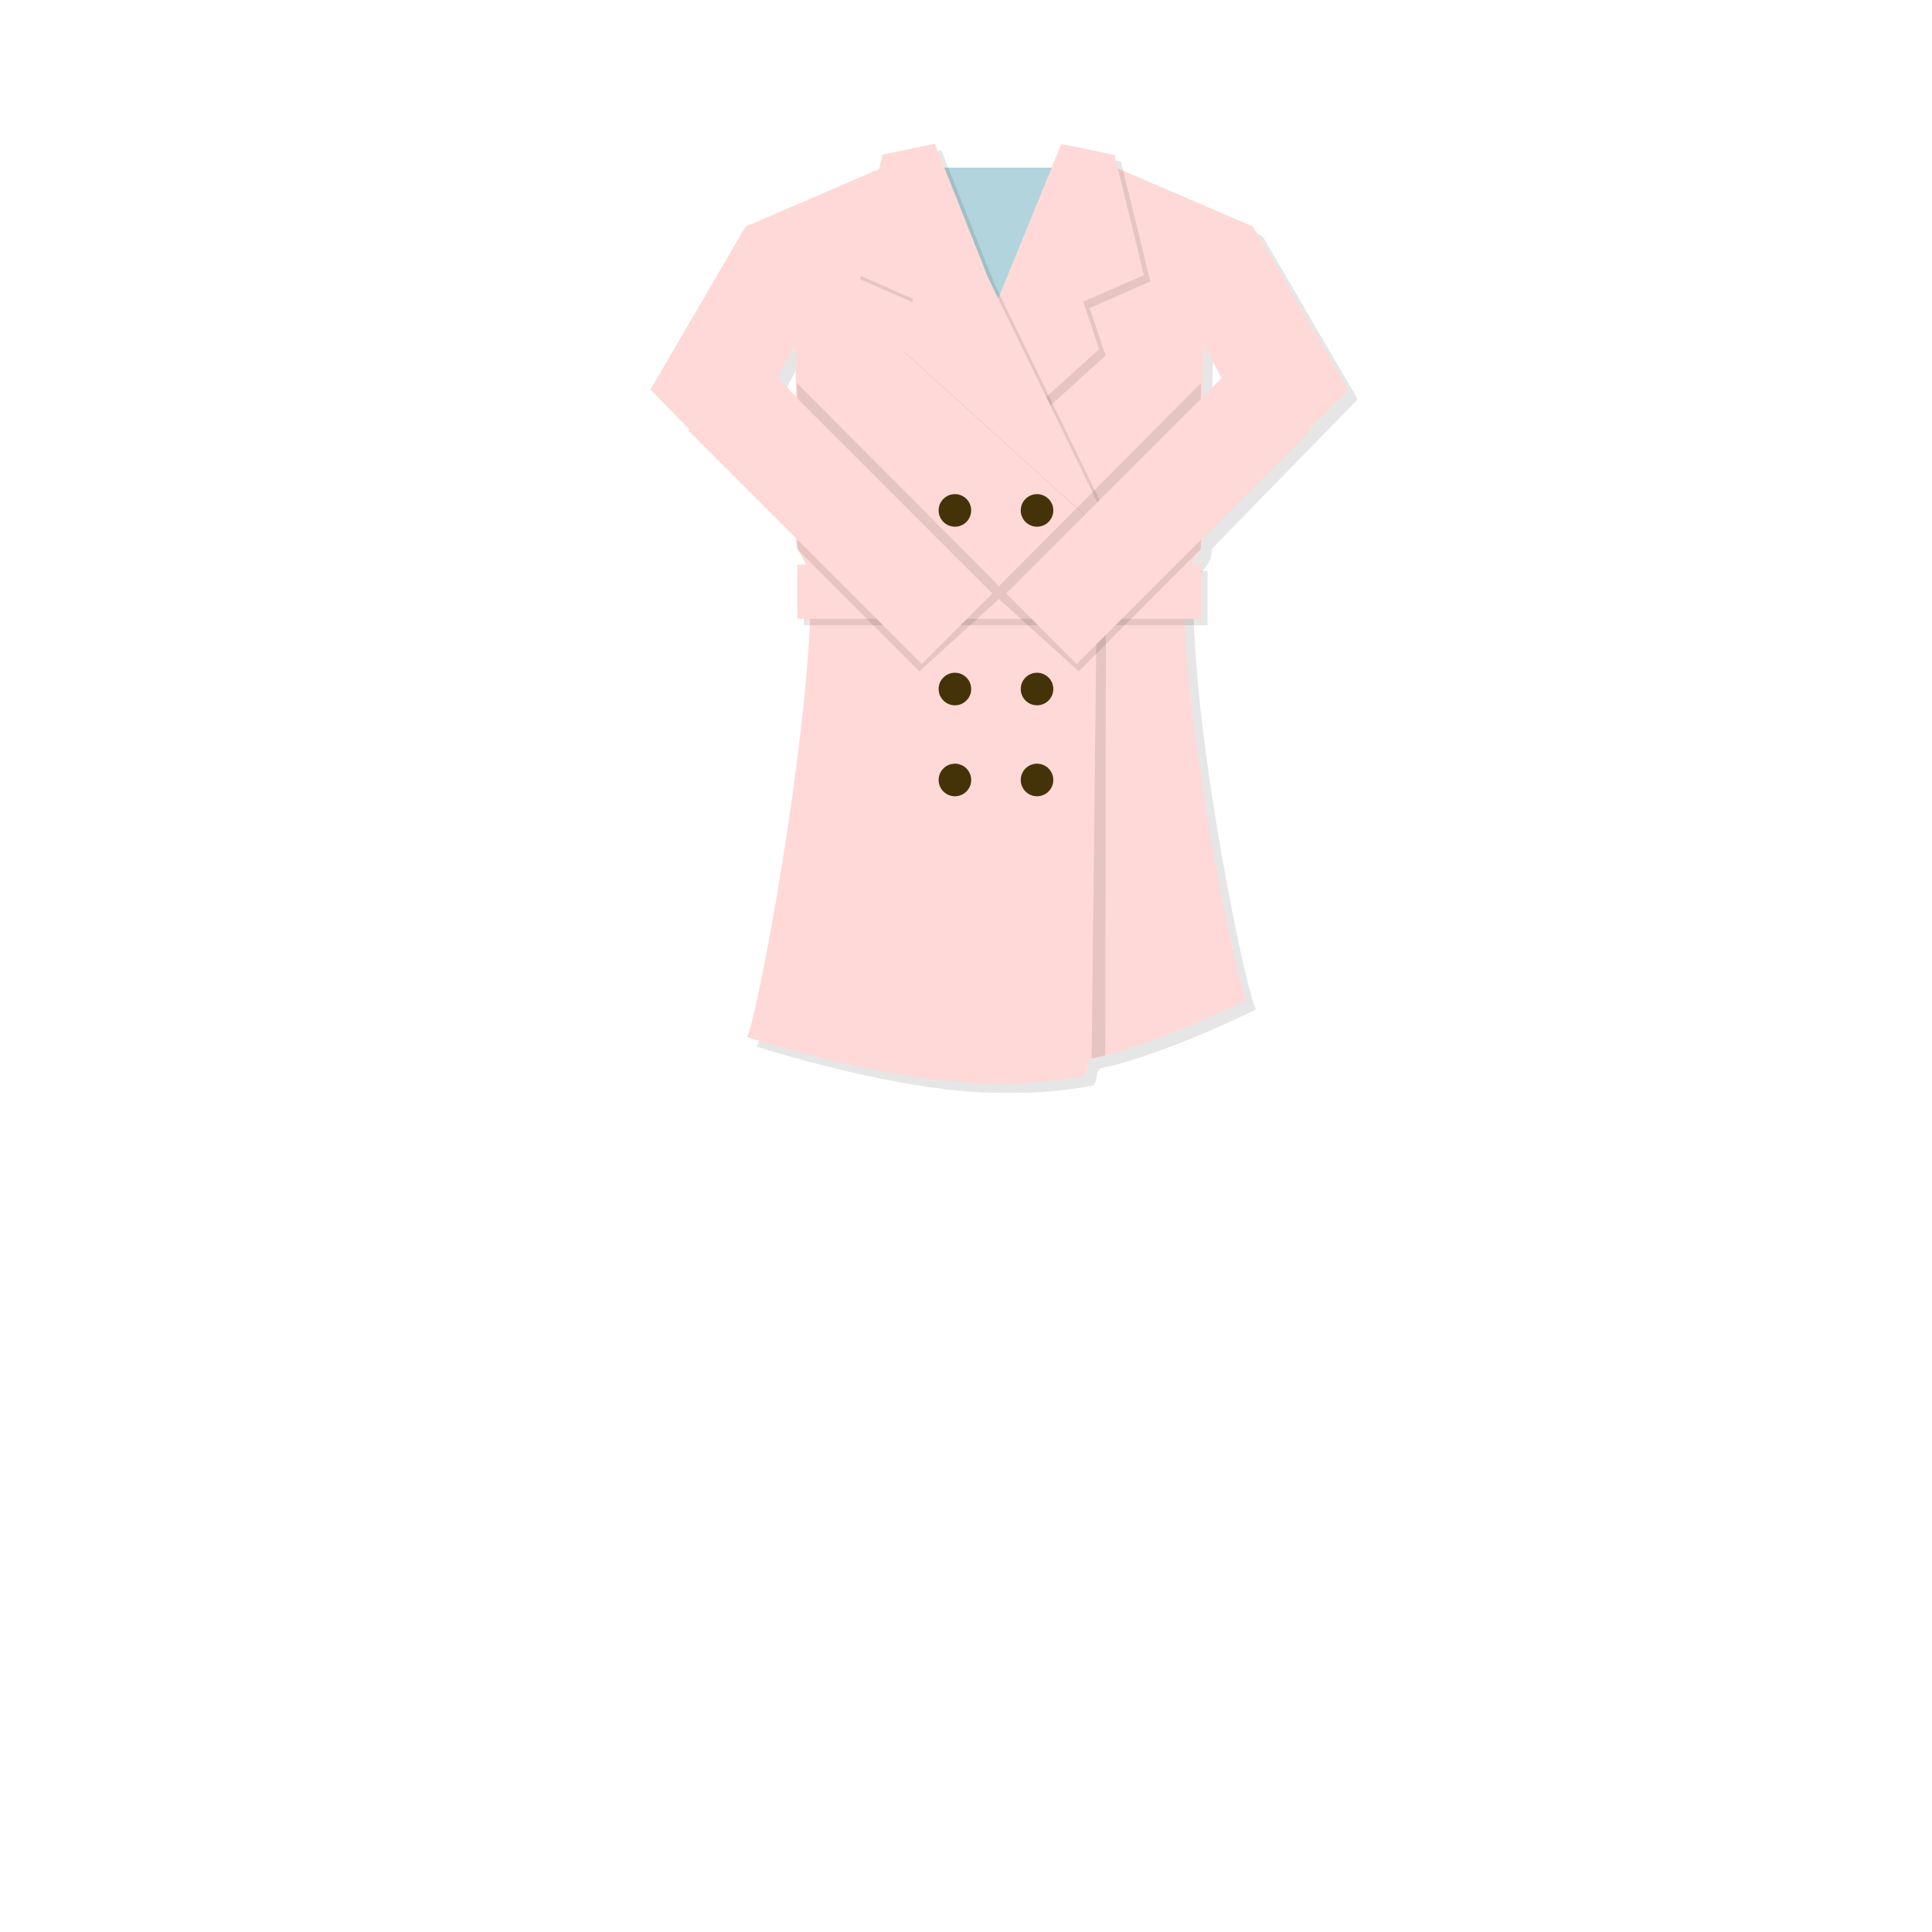
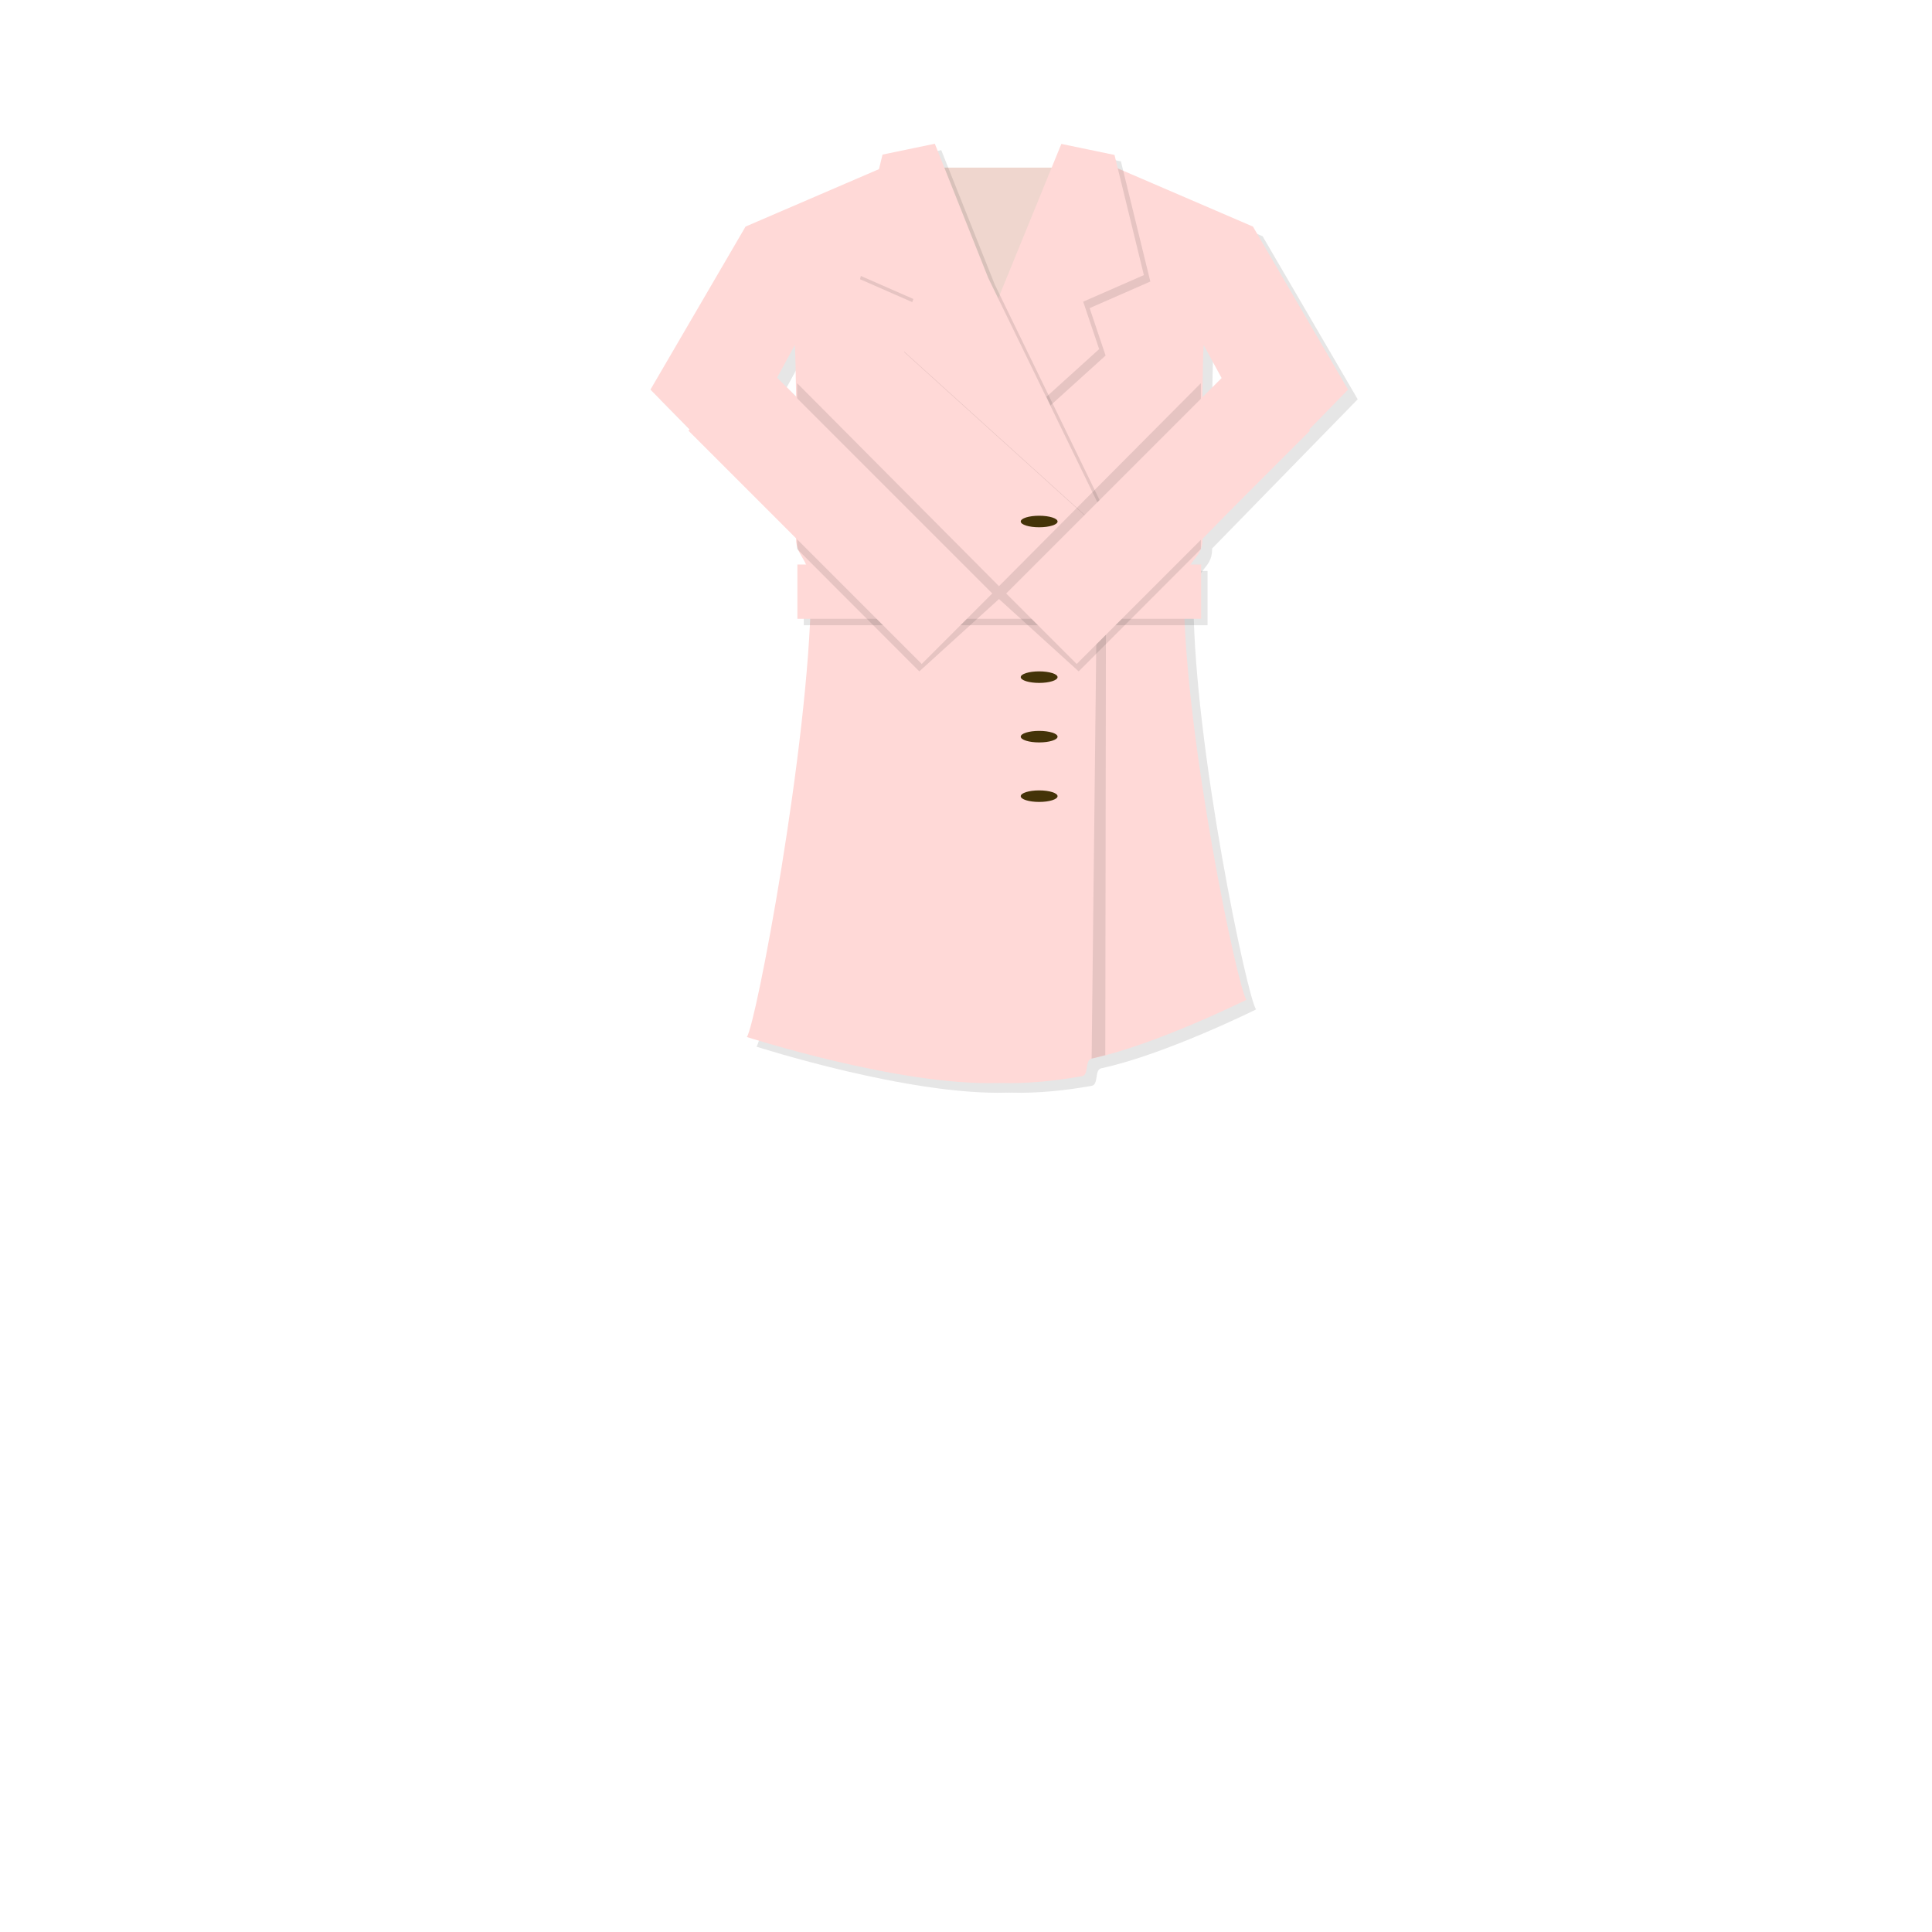
<svg xmlns="http://www.w3.org/2000/svg" version="1.1" id="레이어_1" x="0px" y="0px" width="600px" height="600px" viewBox="0 0 600 600" enable-background="new 0 0 600 600" xml:space="preserve">
  <g id="레이어_3">
</g>
  <g id="레이어_1_1_">
    <g id="레이어_2_1_" display="none">
      <rect x="196.5" y="45" display="inline" fill="none" stroke="#000000" stroke-miterlimit="10" width="229" height="229" />
      <rect x="196.5" y="284.241" display="inline" fill="none" stroke="#000000" stroke-miterlimit="10" width="229" height="272.759" />
      <rect x="440.5" y="45" display="inline" fill="none" stroke="#000000" stroke-miterlimit="10" width="127" height="127" />
      <rect x="440.5" y="188.833" display="inline" fill="none" stroke="#000000" stroke-miterlimit="10" width="127" height="127" />
      <rect x="440.5" y="333.5" display="inline" fill="none" stroke="#000000" stroke-miterlimit="10" width="127" height="223.5" />
    </g>
    <g id="레이어_1_3_">
	</g>
    <g id="레이어_2">
	</g>
  </g>
-   <rect x="283.5" y="52.055" fill="#B1D4DD" width="52" height="57.445" />
+   <rect x="283.5" y="52.055" fill="#EFD6CE" width="52" height="57.445" />
  <g>
    <g opacity="0.1">
-       <path d="M421.652,124l-29.536-50.631l-42.541-18.314c-0.456,9.213-18.675,52.137-36.571,52.137    c-17.897,0-35.472-42.924-35.927-52.137l-42.541,18.314L205,124l45.214,45.973c-0.079,6.516,4.806,6.05,4.647,17.24    c-0.671,47.288-17.123,134.152-19.921,137.839c0,0,47.228,15.212,77.714,14.277v0.023c0.224-0.011,0.447-0.018,0.672-0.026    c0.224,0.01,0.447,0.017,0.672,0.026v-0.023c8.137,0.249,16.754-0.651,25.016-2.106c2.262-0.397,0.809-4.99,3-5.46    c19.795-4.235,48.074-18.271,48.074-18.271c-2.725-3.591-19.158-81.661-19.427-125.991c-0.071-11.787,5.868-10.036,5.78-17.166    L421.652,124z M249.84,110.157c0.16,2.453,0.307,8.218,0.403,16.042l-5.912-5.912L249.84,110.157z M376.404,126.572    c0.097-8.016,0.246-13.923,0.408-16.415l5.639,10.369L376.404,126.572z" />
+       <path d="M421.652,124l-29.536-50.631l-42.541-18.314c-0.456,9.213-18.675,52.137-36.571,52.137    c-17.897,0-35.472-42.924-35.927-52.137l-42.541,18.314L205,124l45.214,45.973c-0.079,6.516,4.806,6.05,4.647,17.24    c-0.671,47.288-17.123,134.152-19.921,137.839c0,0,47.228,15.212,77.714,14.277v0.022c0.224-0.011,0.447-0.018,0.672-0.025    c0.224,0.01,0.447,0.017,0.672,0.025v-0.022c8.137,0.249,16.754-0.651,25.016-2.106c2.262-0.396,0.809-4.989,3-5.46    c19.795-4.234,48.074-18.271,48.074-18.271c-2.725-3.591-19.158-81.661-19.427-125.991c-0.071-11.787,5.868-10.036,5.78-17.166    L421.652,124z M249.84,110.157c0.16,2.453,0.307,8.218,0.403,16.042l-5.912-5.912L249.84,110.157z M376.404,126.572    c0.097-8.016,0.246-13.923,0.408-16.415l5.639,10.369L376.404,126.572z" />
    </g>
    <g>
      <g>
-         <path fill="#FFD9D7" d="M418.652,121l-29.536-50.631l-42.541-18.314c-0.456,9.213-18.675,52.137-36.571,52.137     c-17.897,0-35.472-42.924-35.927-52.137l-42.541,18.314L202,121l45.214,45.973c-0.079,6.516,4.806,6.05,4.647,17.24     c-0.671,47.288-17.123,134.152-19.921,137.839c0,0,47.228,15.212,77.714,14.277v0.023c0.224-0.011,0.447-0.018,0.672-0.026     c0.224,0.01,0.447,0.017,0.672,0.026v-0.023c8.137,0.249,16.754-0.651,25.016-2.106c2.262-0.397,0.809-4.99,3-5.46     c19.795-4.235,48.074-18.271,48.074-18.271c-2.725-3.591-19.158-81.661-19.427-125.991c-0.071-11.787,5.868-10.036,5.78-17.166     L418.652,121z M246.84,107.157c0.16,2.453,0.307,8.218,0.403,16.042l-5.912-5.912L246.84,107.157z M373.404,123.572     c0.097-8.016,0.246-13.923,0.408-16.415l5.639,10.369L373.404,123.572z" />
+         <path fill="#FFD9D7" d="M418.652,121l-29.536-50.631l-42.541-18.314c-0.456,9.213-18.675,52.137-36.571,52.137     c-17.897,0-35.472-42.924-35.927-52.137l-42.541,18.314L202,121l45.214,45.973c-0.079,6.516,4.806,6.05,4.647,17.24     c-0.671,47.288-17.123,134.152-19.921,137.839c0,0,47.228,15.212,77.714,14.277v0.022c0.224-0.011,0.447-0.018,0.672-0.025     c0.224,0.01,0.447,0.017,0.672,0.025v-0.022c8.137,0.249,16.754-0.651,25.016-2.106c2.262-0.396,0.809-4.989,3-5.46     c19.795-4.234,48.074-18.271,48.074-18.271c-2.725-3.591-19.158-81.661-19.427-125.991c-0.071-11.787,5.868-10.036,5.78-17.166     L418.652,121z M246.84,107.157c0.16,2.453,0.307,8.218,0.403,16.042l-5.912-5.912L246.84,107.157z M373.404,123.572     c0.097-8.016,0.246-13.923,0.408-16.415l5.639,10.369L373.404,123.572z" />
      </g>
    </g>
  </g>
  <g>
    <g opacity="0.1">
      <polygon points="312.004,94.705 331.611,46.692 348.12,50.123 357.243,87.433 338.396,95.691 343.35,110.418 326.223,125.917       " />
    </g>
    <g>
      <polygon fill="#FFD9D7" points="310.004,92.705 329.611,44.692 346.12,48.123 355.243,85.433 336.396,93.691 341.35,108.418     324.223,123.917   " />
    </g>
  </g>
  <g>
    <g opacity="0.1">
      <polygon points="308.909,88.318 292.319,46.634 276.077,50.009 267.1,86.718 285.644,94.844 280.77,109.334 339.663,162.624     346.566,165.75   " />
    </g>
    <g>
      <polygon fill="#FFD9D7" points="306.909,86.318 290.319,44.634 274.077,48.009 265.1,84.718 283.644,92.844 278.77,107.334     337.663,160.624 344.566,163.75   " />
    </g>
  </g>
  <circle fill="#443308" cx="296.556" cy="183.333" r="5.056" />
  <circle fill="#443308" cx="322.057" cy="183.333" r="5.056" />
-   <circle fill="#443308" cx="296.556" cy="213.982" r="5.056" />
-   <circle fill="#443308" cx="322.057" cy="213.982" r="5.056" />
-   <circle fill="#443308" cx="296.556" cy="242.228" r="5.056" />
-   <circle fill="#443308" cx="322.057" cy="242.228" r="5.056" />
-   <circle fill="#443308" cx="296.556" cy="158.514" r="5.056" />
-   <circle fill="#443308" cx="322.057" cy="158.514" r="5.056" />
  <polygon opacity="0.1" enable-background="new    " points="339.014,328.764 340.885,162.083 343.5,162.083 343.256,327.7 " />
  <path fill="#FFD9D7" d="M372.938,194.213" />
  <g>
    <g opacity="0.1">
      <rect x="249.634" y="177.312" width="125.384" height="16.862" />
    </g>
    <g>
      <rect x="247.634" y="175.312" fill="#FFD9D7" width="125.384" height="16.862" />
    </g>
  </g>
  <polygon opacity="0.1" enable-background="new    " points="310.246,182.042 247.554,119 247.554,170.5 285.5,208.5   310.246,186.036 334.993,208.5 372.938,170.5 372.938,119 " />
-   <rect x="245.486" y="107.778" transform="matrix(-0.7071 0.7071 -0.7071 -0.7071 557.9526 86.9331)" fill="#FFD9D7" width="30.971" height="102.485" />
-   <rect x="344.189" y="107.779" transform="matrix(0.7071 0.7071 -0.7071 0.7071 217.7876 -207.7505)" fill="#FFD9D7" width="30.971" height="102.486" />
+   <rect x="245.491" y="107.781" transform="matrix(0.7071 -0.7071 0.7071 0.7071 -36.0094 231.1084)" fill="#FFD9D7" width="30.971" height="102.484" />
+   <rect x="344.184" y="107.777" transform="matrix(-0.7071 -0.7071 0.7071 -0.7071 501.5452 525.7897)" fill="#FFD9D7" width="30.971" height="102.485" />
+   <ellipse fill="#443308" cx="322.719" cy="161.958" rx="5.718" ry="1.792" />
+   <ellipse fill="#443308" cx="322.719" cy="210.292" rx="5.718" ry="1.792" />
+   <ellipse fill="#443308" cx="322.719" cy="228.774" rx="5.718" ry="1.792" />
+   <ellipse fill="#443308" cx="322.719" cy="247.256" rx="5.718" ry="1.792" />
</svg>
